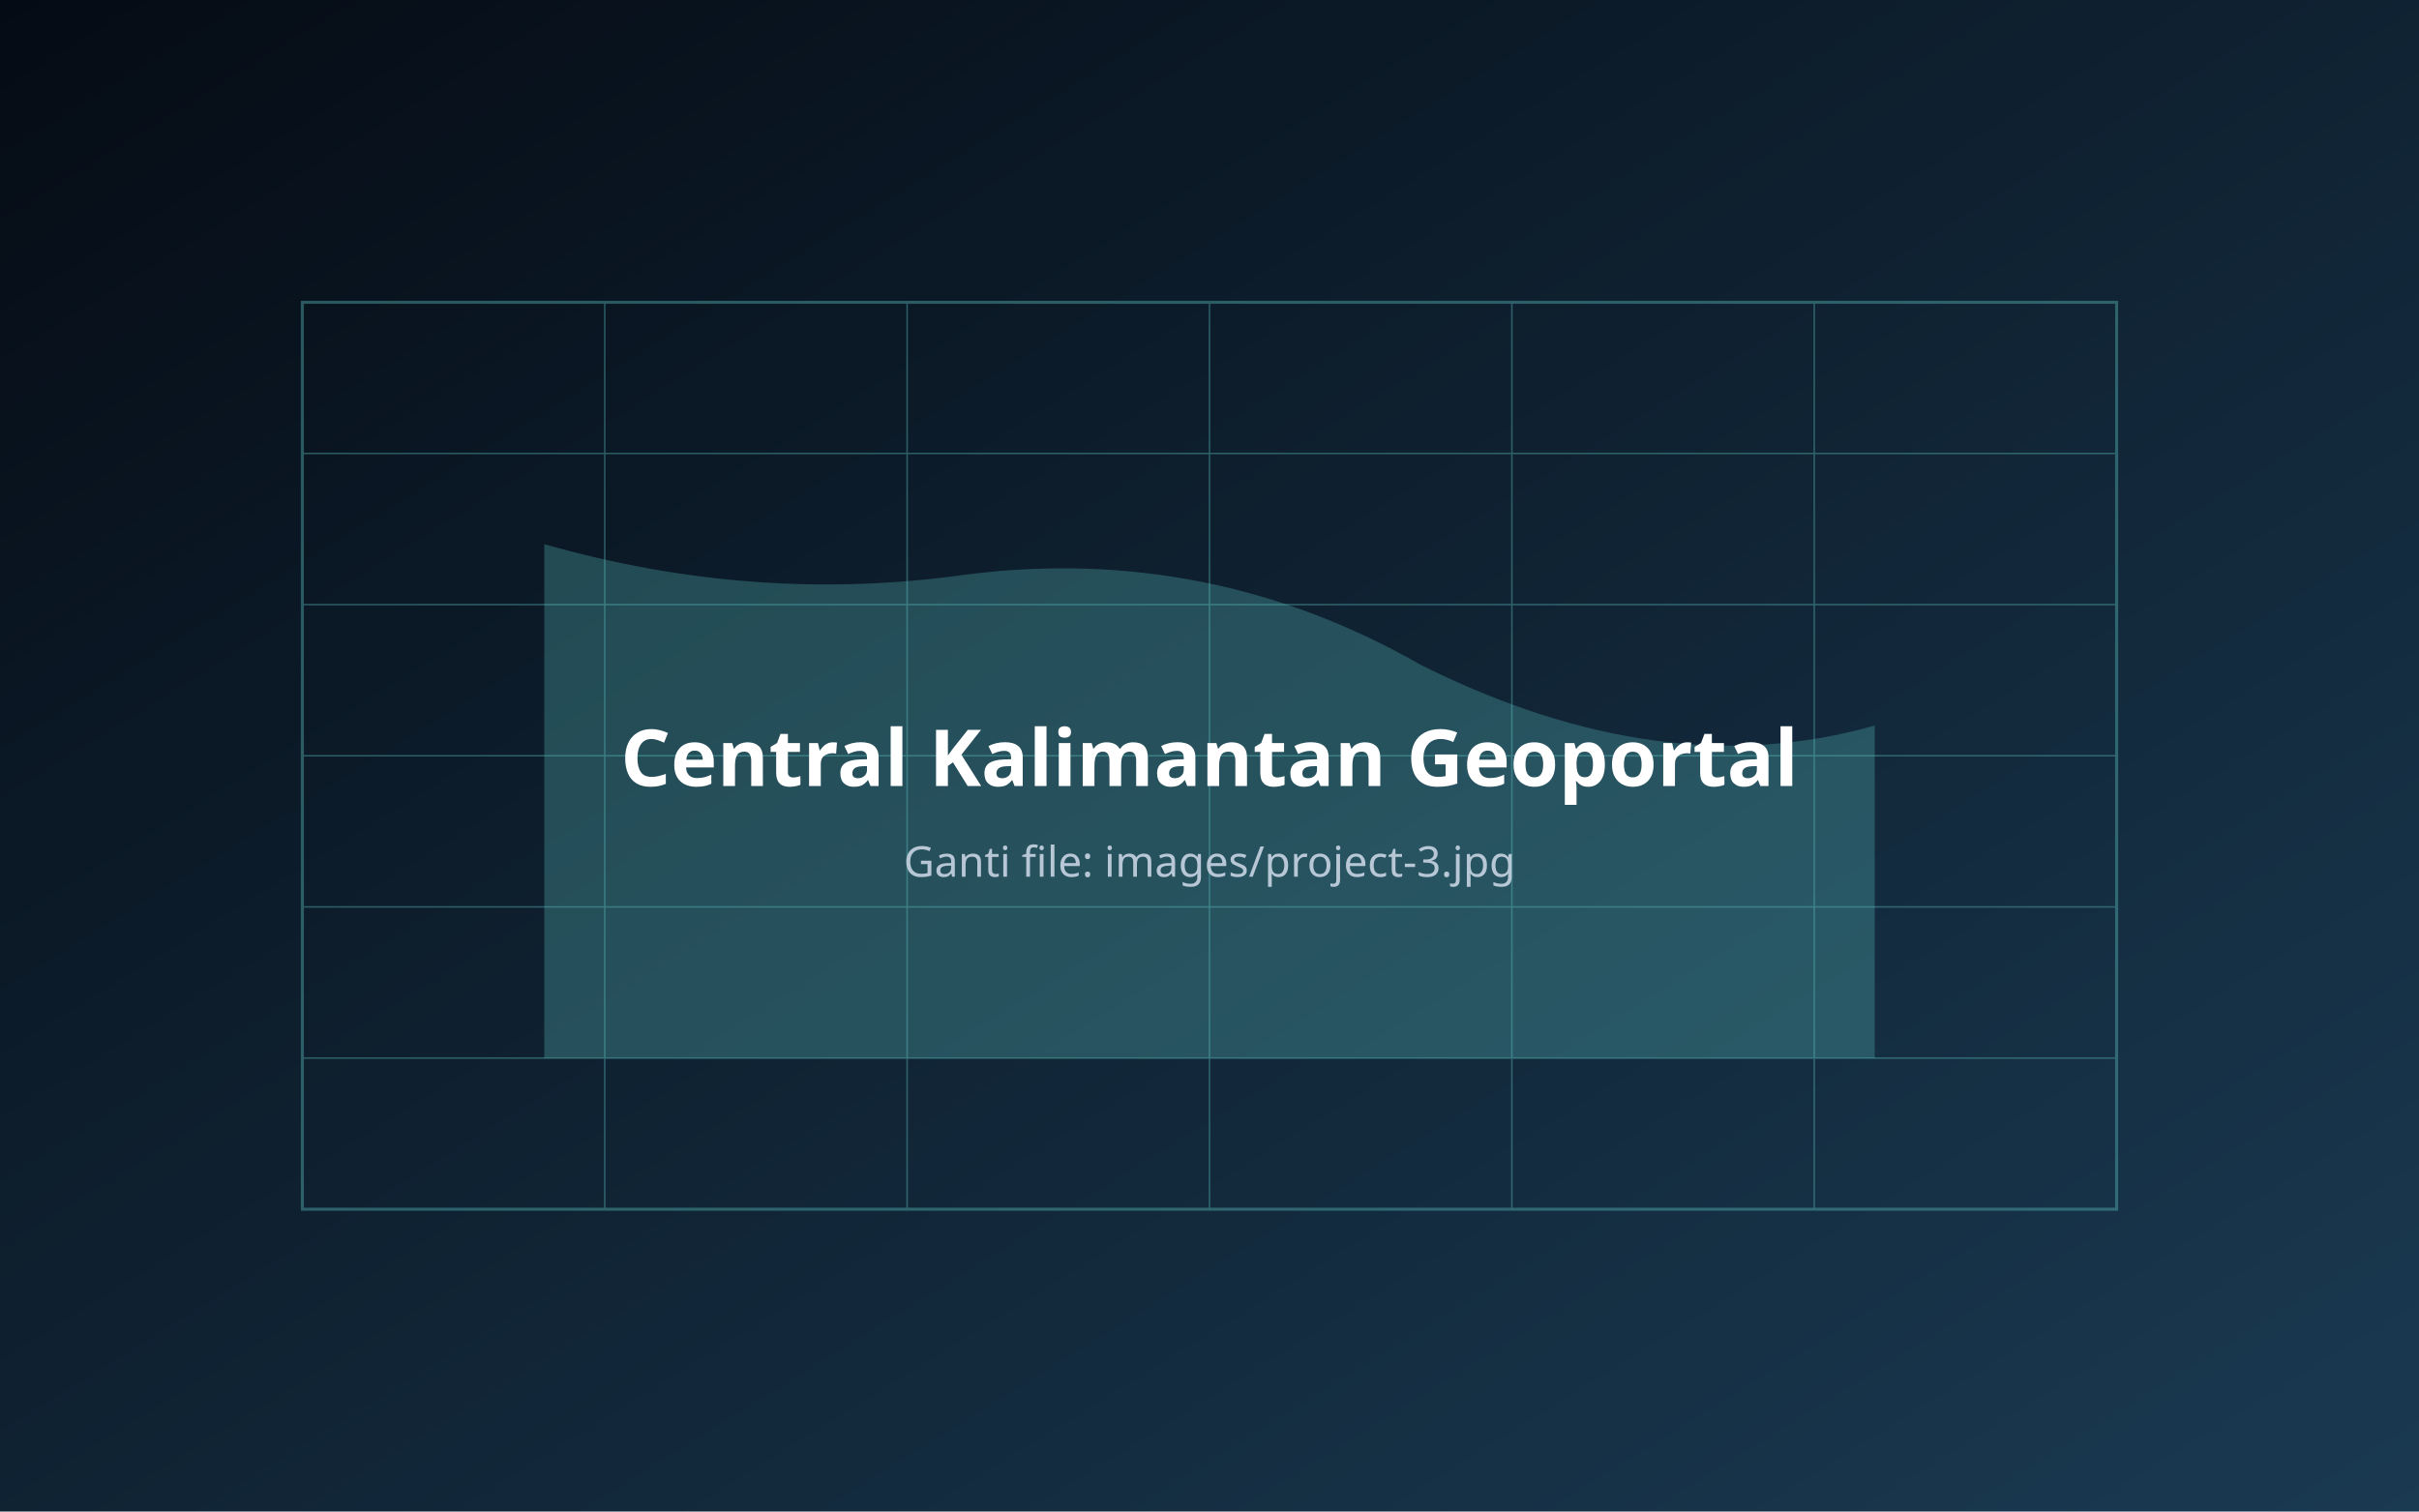
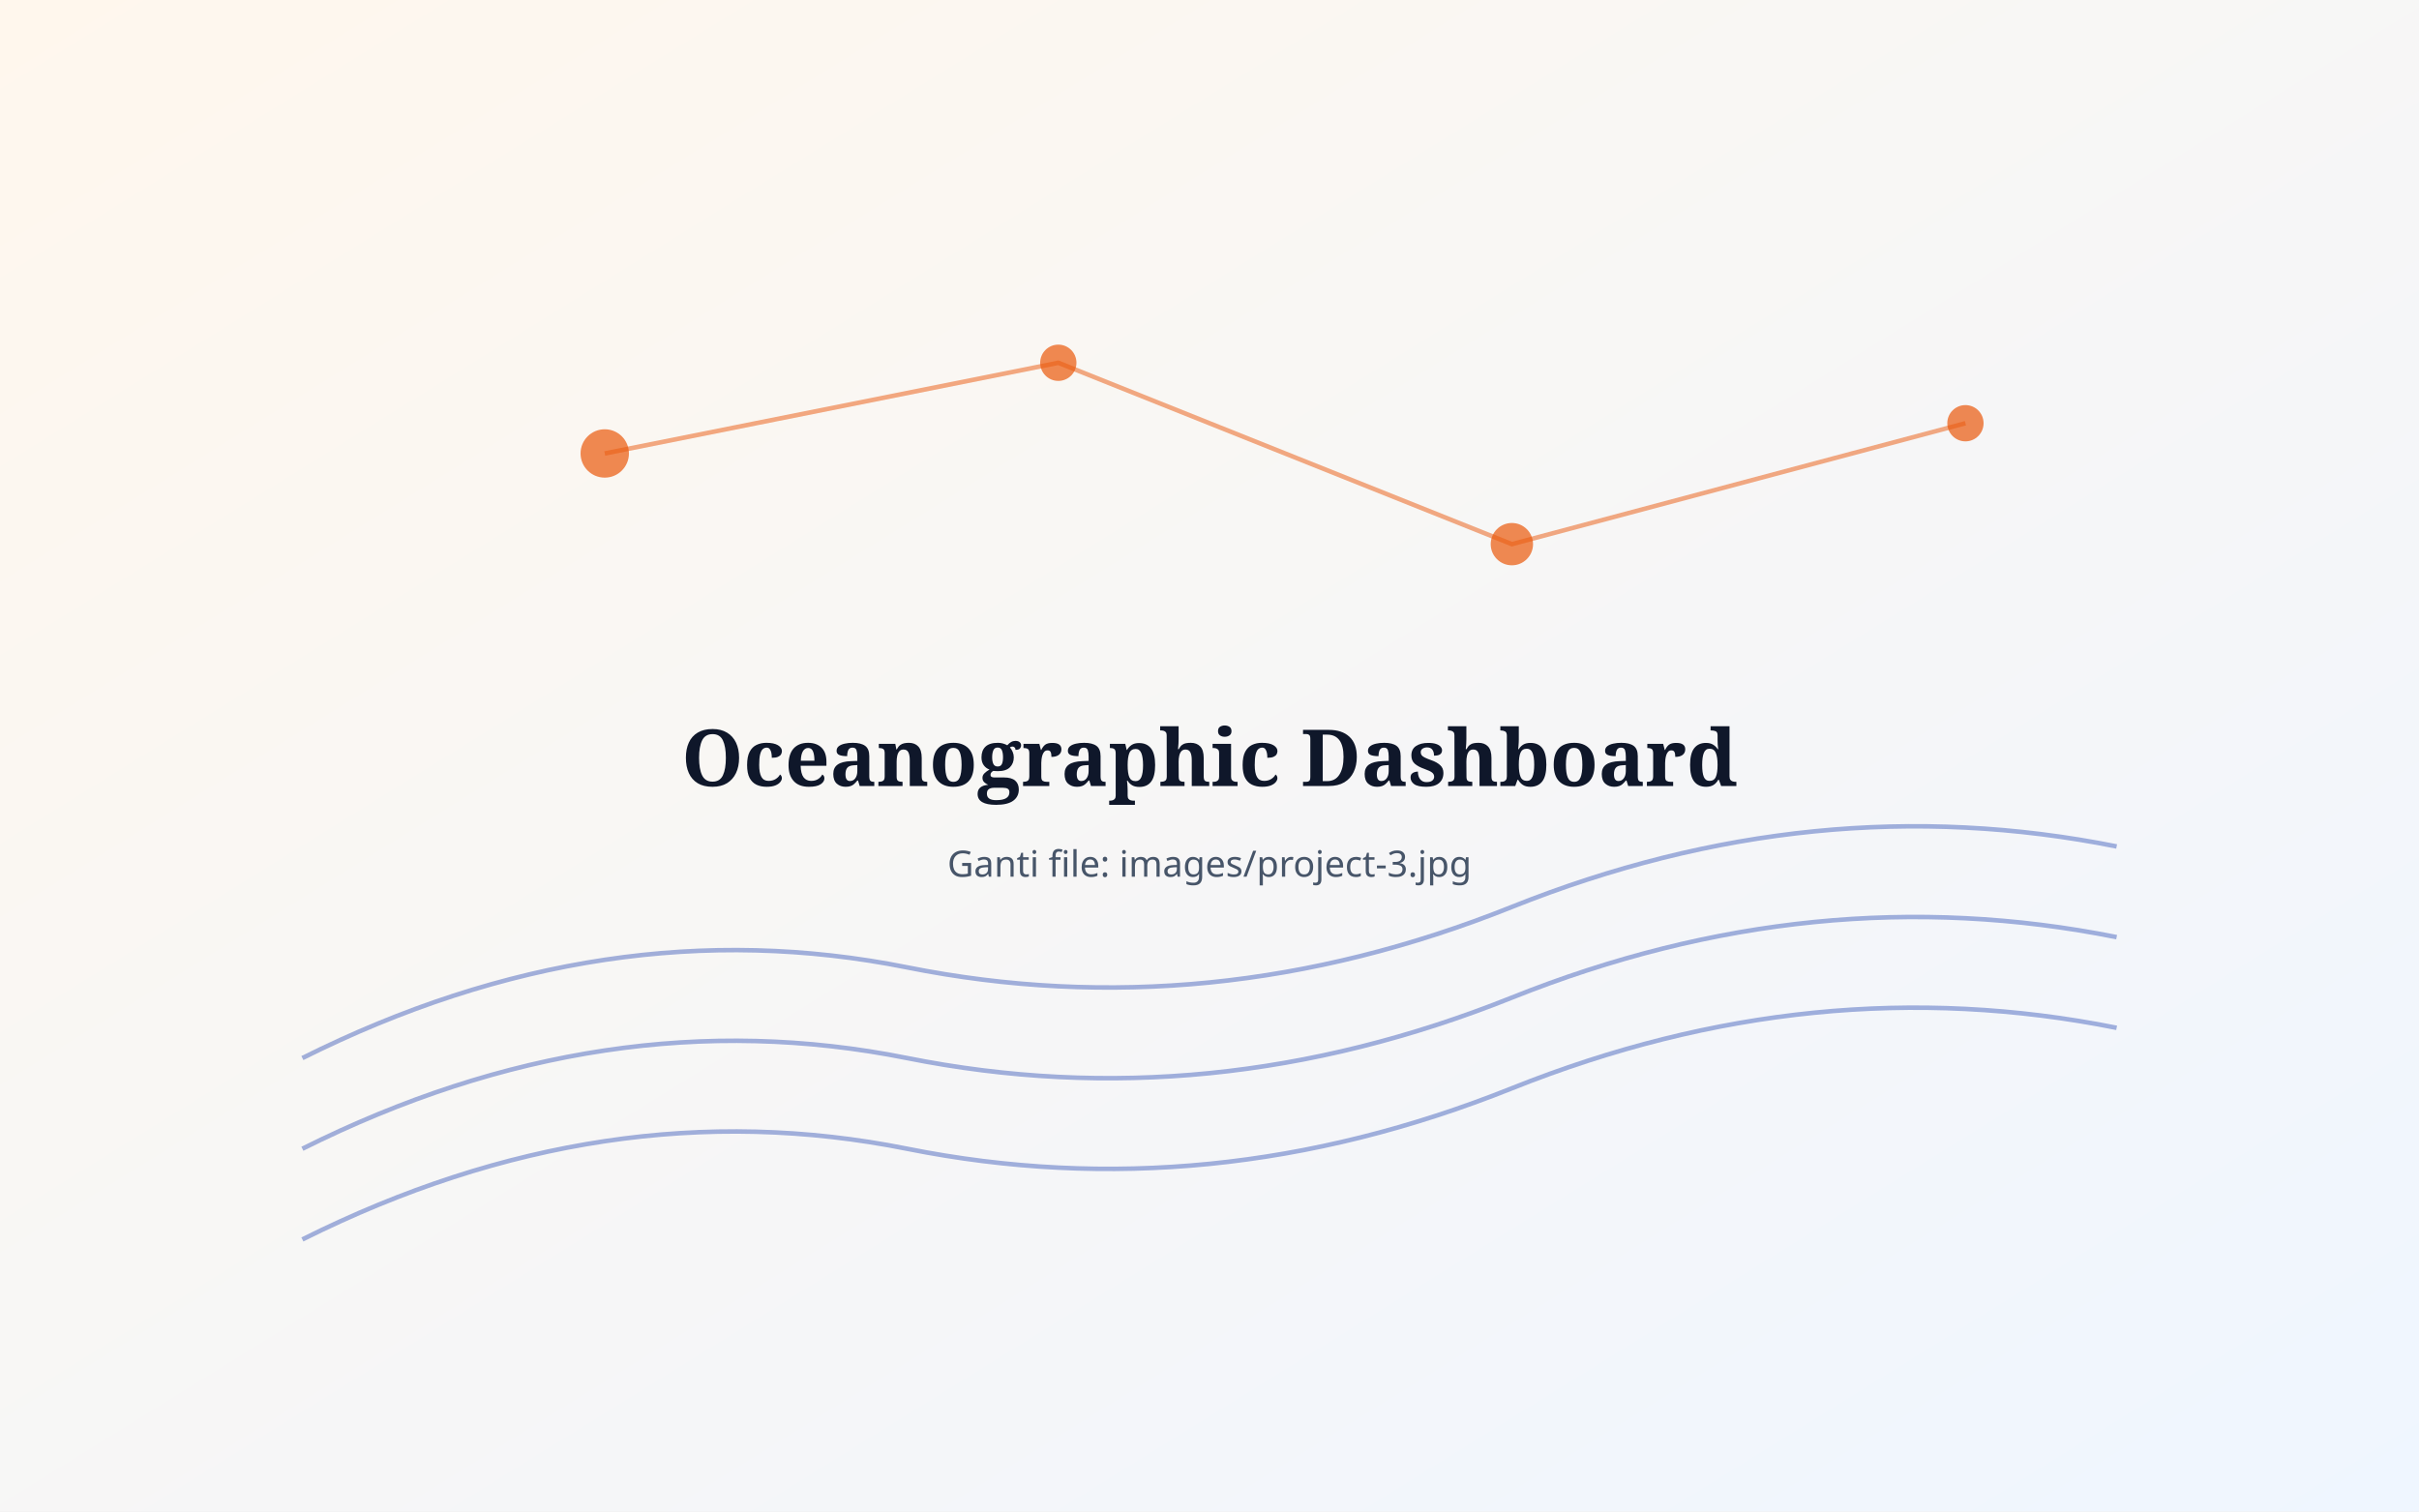
<svg xmlns="http://www.w3.org/2000/svg" viewBox="0 0 800 500" width="800" height="500">
  <defs>
    <linearGradient id="g3" x1="0" y1="0" x2="1" y2="1">
-       <stop offset="0%" stop-color="#050b14" />
-       <stop offset="100%" stop-color="#1a3a52" />
+       <stop offset="0%" stop-color="#fff7ed" />
+       <stop offset="100%" stop-color="#eff6ff" />
    </linearGradient>
  </defs>
  <rect width="800" height="500" fill="url(#g3)" />
-   <g fill="none" stroke="#5bc0be" opacity="0.4">
-     <path d="M 100 100 L 700 100 L 700 400 L 100 400 Z" stroke-width="1" />
-     <path d="M 100 150 L 700 150 M 100 200 L 700 200 M 100 250 L 700 250 M 100 300 L 700 300 M 100 350 L 700 350" stroke-width="0.5" />
-     <path d="M 200 100 L 200 400 M 300 100 L 300 400 M 400 100 L 400 400 M 500 100 L 500 400 M 600 100 L 600 400" stroke-width="0.5" />
+   <g stroke="#1e40af" stroke-width="1.5" fill="none" opacity="0.4">
+     <path d="M 100 350 Q 200 300 300 320 T 500 300 T 700 280" />
+     <path d="M 100 380 Q 200 330 300 350 T 500 330 T 700 310" />
+     <path d="M 100 410 Q 200 360 300 380 T 500 360 T 700 340" />
  </g>
-   <g fill="#5bc0be">
-     <path d="M 180 180 Q 250 200 320 190 Q 400 180 470 220 Q 550 260 620 240 L 620 350 L 180 350 Z" opacity="0.3" />
+   <g fill="#ea580c" opacity="0.7">
+     <circle cx="200" cy="150" r="8" />
+     <circle cx="350" cy="120" r="6" />
+     <circle cx="500" cy="180" r="7" />
+     <circle cx="650" cy="140" r="6" />
  </g>
-   <text x="400" y="260" font-family="Segoe UI, sans-serif" font-size="26" font-weight="700" fill="#ffffff" text-anchor="middle">Central Kalimantan Geoportal</text>
-   <text x="400" y="290" font-family="Segoe UI, sans-serif" font-size="14" fill="#b8c7d6" text-anchor="middle">Ganti file: images/project-3.jpg</text>
+   <path d="M 200 150 L 350 120 L 500 180 L 650 140" stroke="#ea580c" stroke-width="1.5" fill="none" opacity="0.5" />
+   <text x="400" y="260" font-family="Georgia, serif" font-size="26" font-weight="700" fill="#0f172a" text-anchor="middle">Oceanographic Dashboard</text>
+   <text x="400" y="290" font-family="system-ui, sans-serif" font-size="12" fill="#475569" text-anchor="middle">Ganti file: images/project-3.jpg</text>
</svg>
